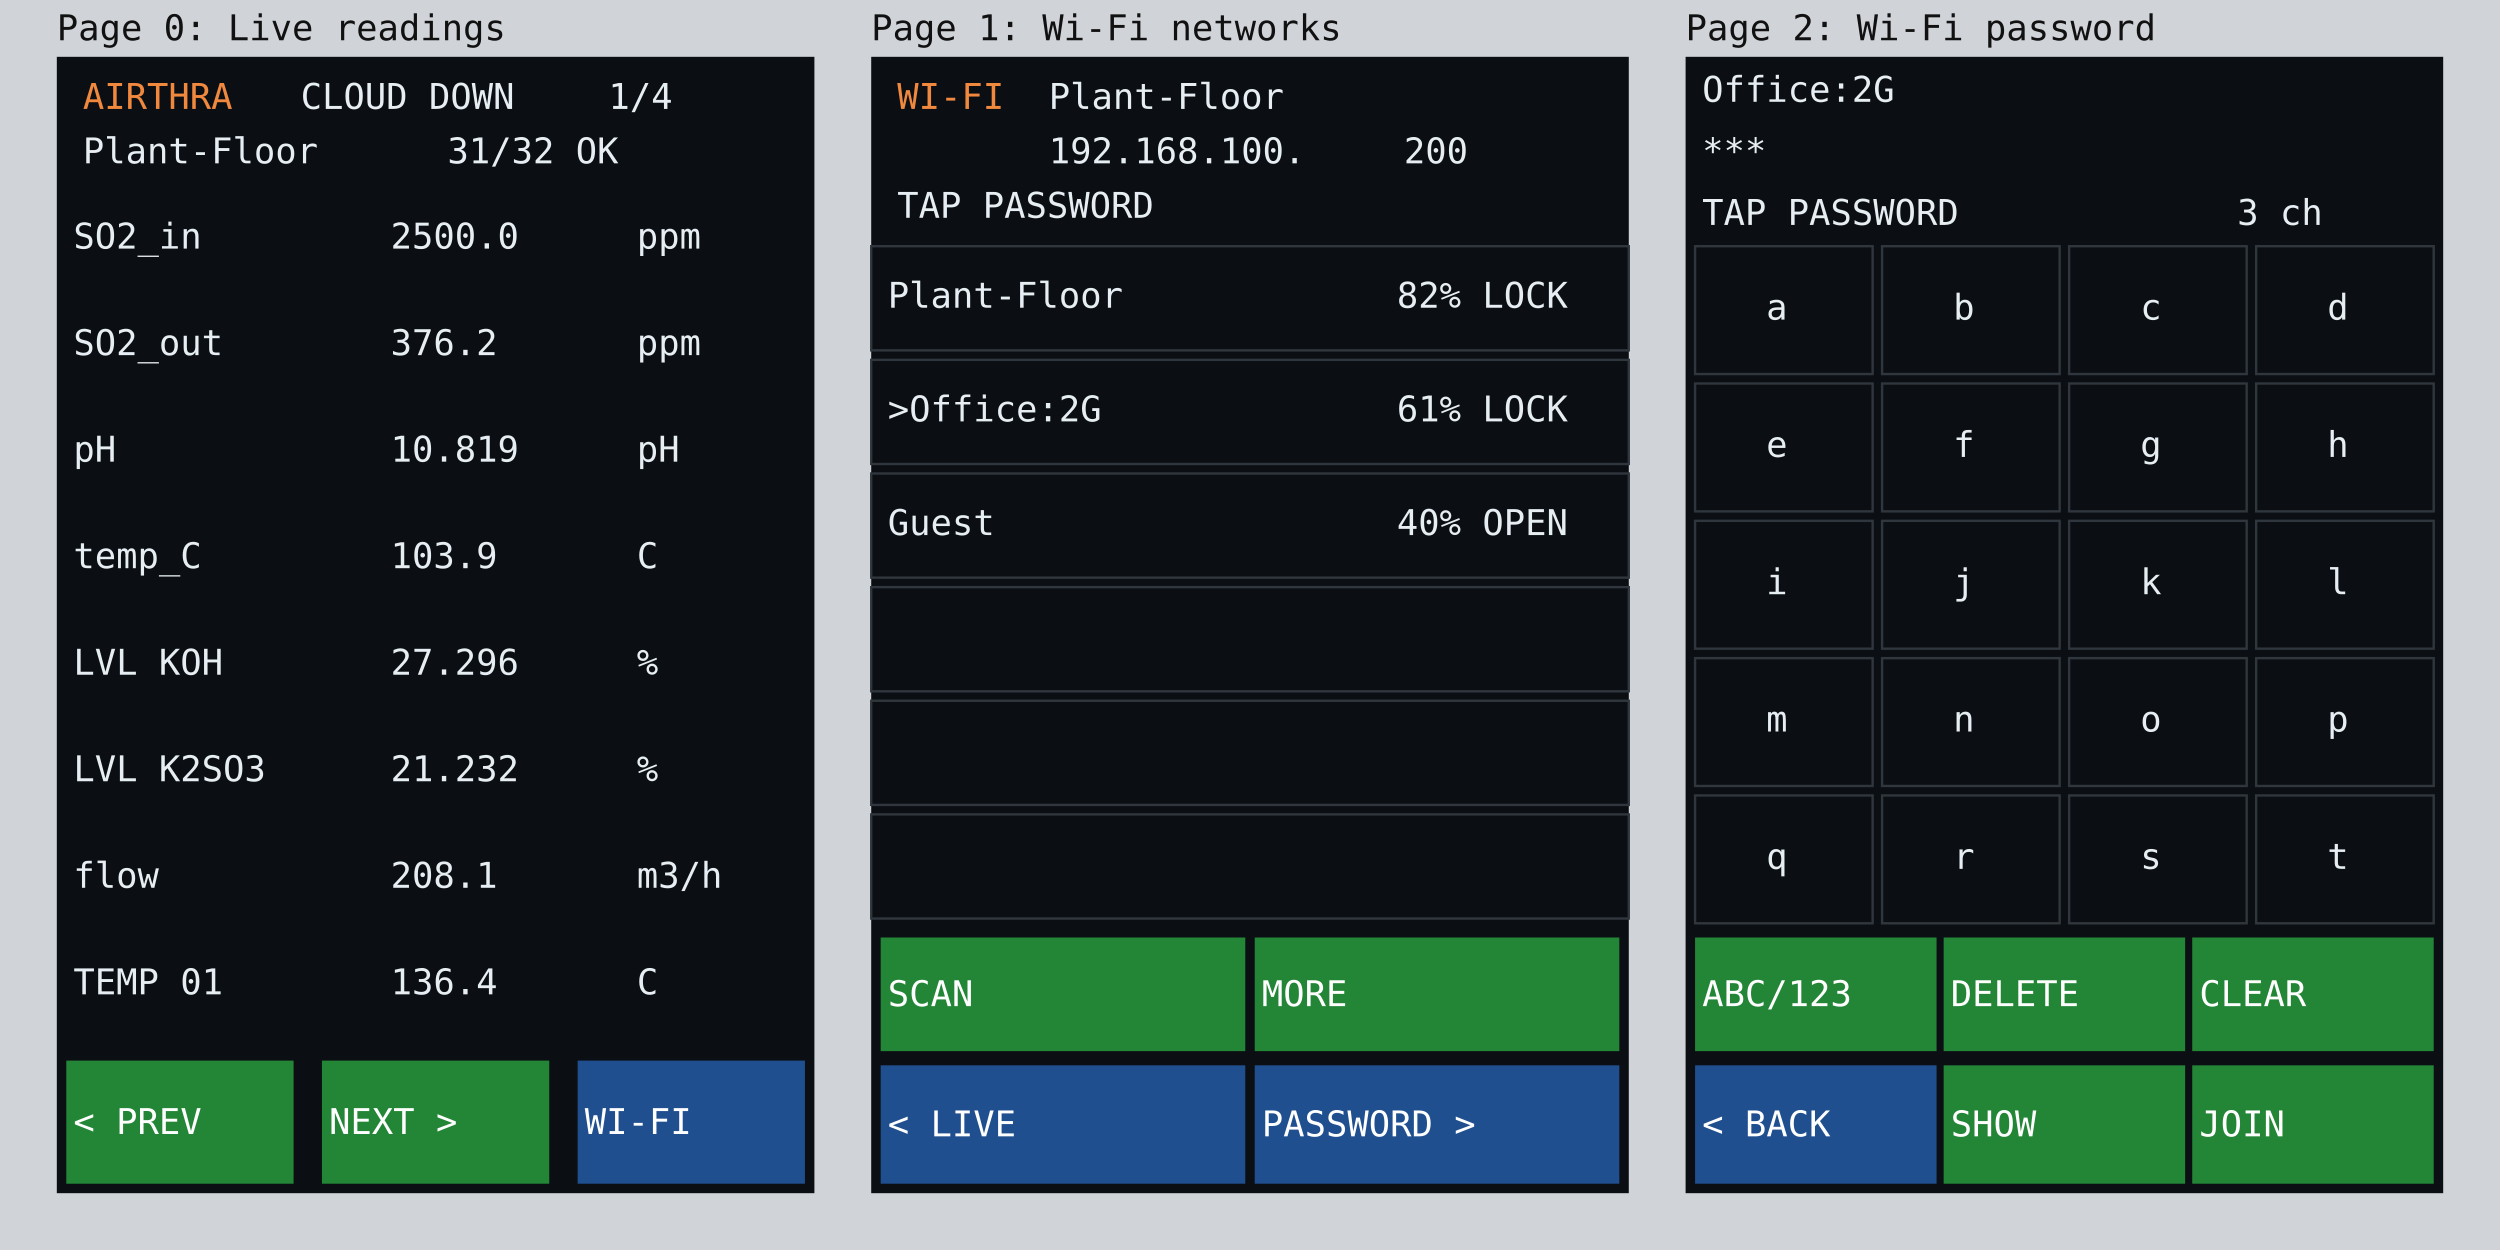
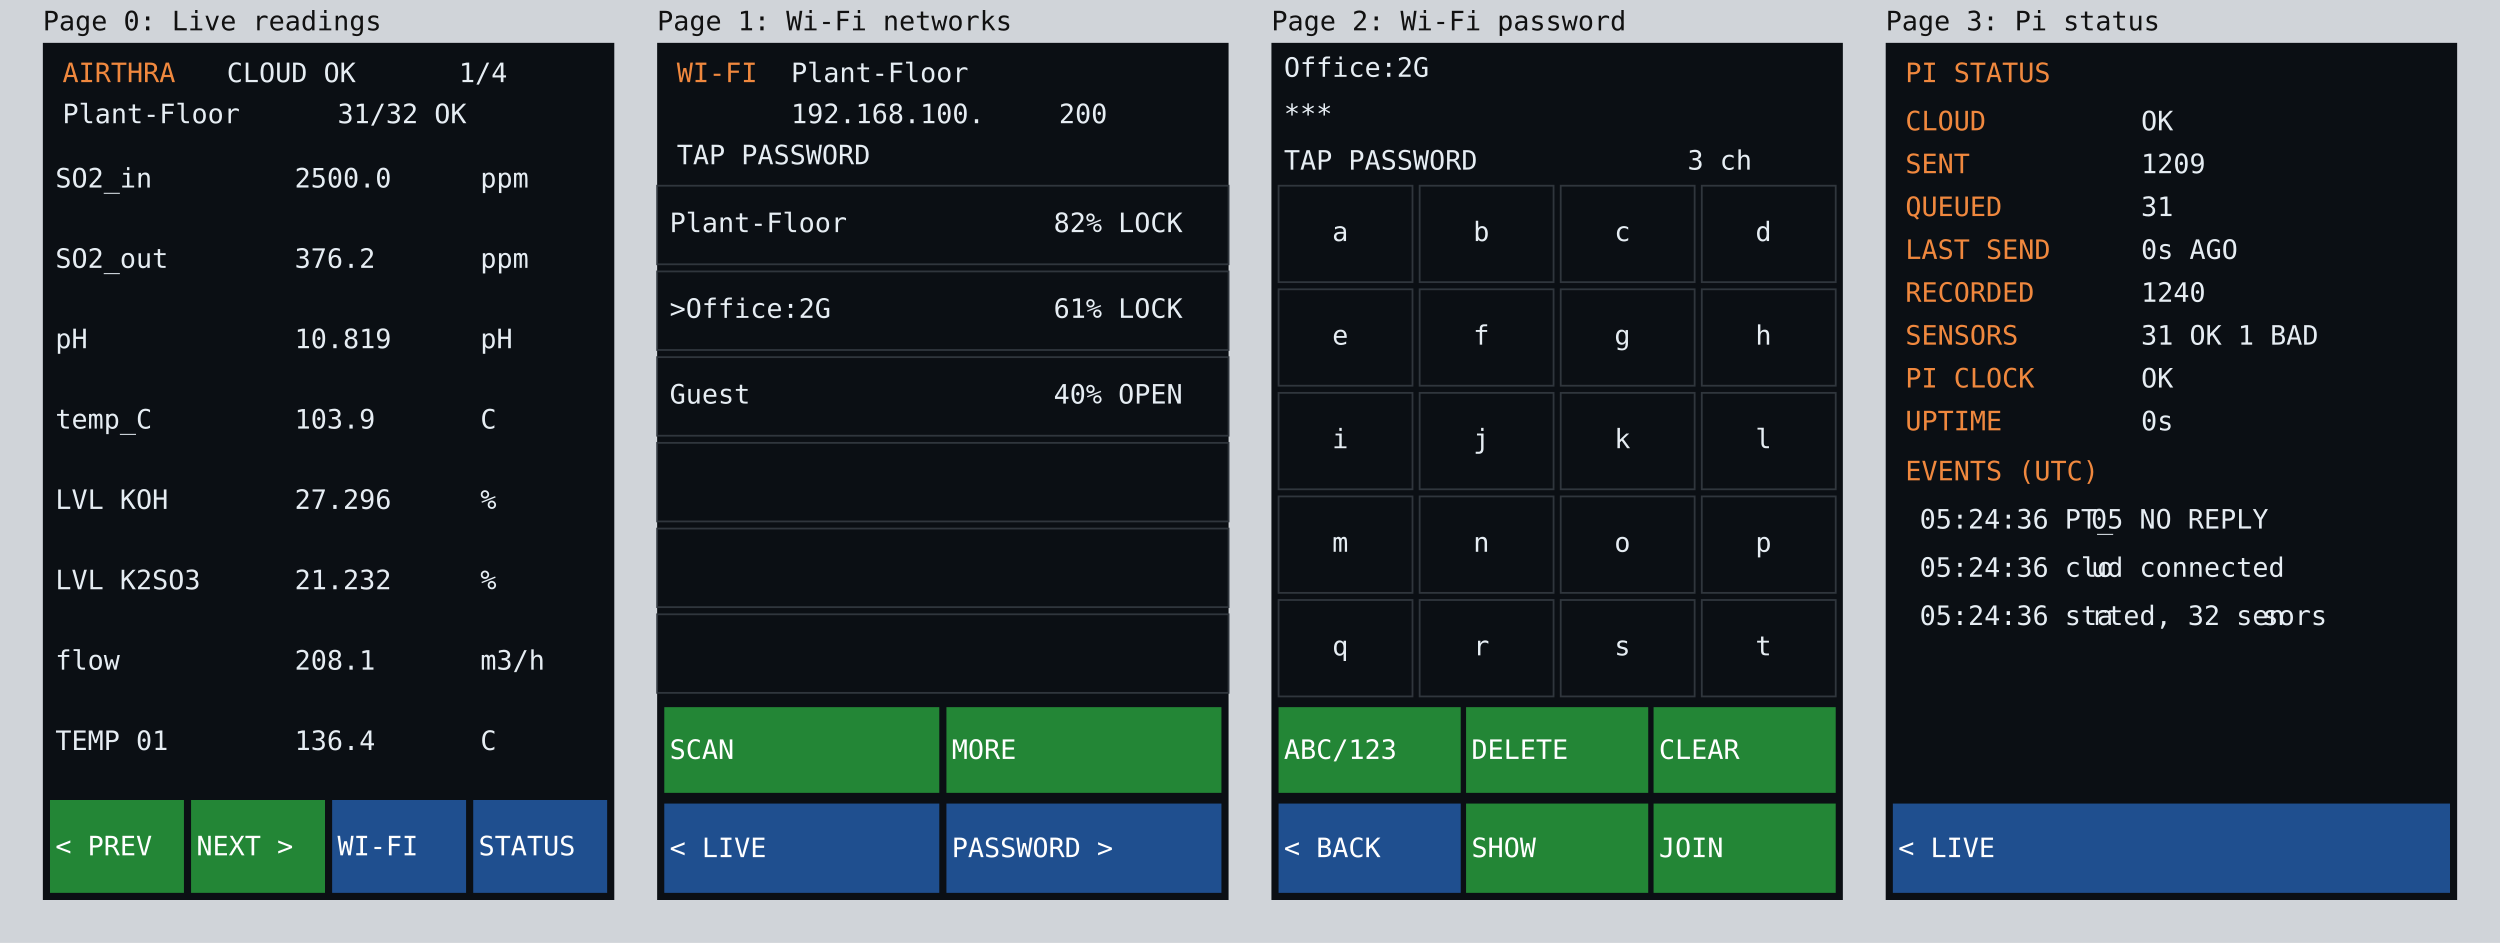
- <svg xmlns="http://www.w3.org/2000/svg" width="1056" height="528" viewBox="0 0 1056 528" font-family="monospace" font-size="15">
+ <svg xmlns="http://www.w3.org/2000/svg" width="1400" height="528" viewBox="0 0 1400 528" font-family="monospace" font-size="15">
  <rect width="100%" height="100%" fill="#d0d4d9" />
  <text x="24" y="17" fill="#111">Page 0: Live readings</text>
  <rect x="24" y="24" width="320" height="480" fill="#0b0f14" />
  <rect x="32" y="30" width="90" height="22" fill="none" stroke="none" />
  <text x="35" y="46" fill="#f0883e" xml:space="preserve">AIRTHRA</text>
  <rect x="124" y="30" width="110" height="22" fill="none" stroke="none" />
-   <text x="127" y="46" fill="#e6edf3" xml:space="preserve">CLOUD DOWN</text>
+   <text x="127" y="46" fill="#e6edf3" xml:space="preserve">CLOUD OK</text>
  <rect x="254" y="30" width="82" height="22" fill="none" stroke="none" />
  <text x="257" y="46" fill="#e6edf3" xml:space="preserve">1/4</text>
  <rect x="32" y="54" width="150" height="20" fill="none" stroke="none" />
  <text x="35" y="69" fill="#e6edf3" xml:space="preserve">Plant-Floor</text>
  <rect x="186" y="54" width="150" height="20" fill="none" stroke="none" />
  <text x="189" y="69" fill="#e6edf3" xml:space="preserve">31/32 OK</text>
  <rect x="28" y="80" width="130" height="40" fill="none" stroke="none" />
  <text x="31" y="105" fill="#e6edf3" xml:space="preserve">SO2_in</text>
  <rect x="162" y="80" width="100" height="40" fill="none" stroke="none" />
  <text x="165" y="105" fill="#e6edf3" xml:space="preserve">2500.0</text>
  <rect x="266" y="80" width="74" height="40" fill="none" stroke="none" />
  <text x="269" y="105" fill="#e6edf3" xml:space="preserve">ppm</text>
  <rect x="28" y="125" width="130" height="40" fill="none" stroke="none" />
  <text x="31" y="150" fill="#e6edf3" xml:space="preserve">SO2_out</text>
  <rect x="162" y="125" width="100" height="40" fill="none" stroke="none" />
  <text x="165" y="150" fill="#e6edf3" xml:space="preserve">376.2</text>
  <rect x="266" y="125" width="74" height="40" fill="none" stroke="none" />
  <text x="269" y="150" fill="#e6edf3" xml:space="preserve">ppm</text>
  <rect x="28" y="170" width="130" height="40" fill="none" stroke="none" />
  <text x="31" y="195" fill="#e6edf3" xml:space="preserve">pH</text>
  <rect x="162" y="170" width="100" height="40" fill="none" stroke="none" />
  <text x="165" y="195" fill="#e6edf3" xml:space="preserve">10.819</text>
  <rect x="266" y="170" width="74" height="40" fill="none" stroke="none" />
  <text x="269" y="195" fill="#e6edf3" xml:space="preserve">pH</text>
  <rect x="28" y="215" width="130" height="40" fill="none" stroke="none" />
  <text x="31" y="240" fill="#e6edf3" xml:space="preserve">temp_C</text>
  <rect x="162" y="215" width="100" height="40" fill="none" stroke="none" />
  <text x="165" y="240" fill="#e6edf3" xml:space="preserve">103.9</text>
  <rect x="266" y="215" width="74" height="40" fill="none" stroke="none" />
  <text x="269" y="240" fill="#e6edf3" xml:space="preserve">C</text>
  <rect x="28" y="260" width="130" height="40" fill="none" stroke="none" />
  <text x="31" y="285" fill="#e6edf3" xml:space="preserve">LVL KOH</text>
  <rect x="162" y="260" width="100" height="40" fill="none" stroke="none" />
  <text x="165" y="285" fill="#e6edf3" xml:space="preserve">27.296</text>
  <rect x="266" y="260" width="74" height="40" fill="none" stroke="none" />
  <text x="269" y="285" fill="#e6edf3" xml:space="preserve">%</text>
  <rect x="28" y="305" width="130" height="40" fill="none" stroke="none" />
  <text x="31" y="330" fill="#e6edf3" xml:space="preserve">LVL K2SO3</text>
  <rect x="162" y="305" width="100" height="40" fill="none" stroke="none" />
  <text x="165" y="330" fill="#e6edf3" xml:space="preserve">21.232</text>
  <rect x="266" y="305" width="74" height="40" fill="none" stroke="none" />
  <text x="269" y="330" fill="#e6edf3" xml:space="preserve">%</text>
  <rect x="28" y="350" width="130" height="40" fill="none" stroke="none" />
  <text x="31" y="375" fill="#e6edf3" xml:space="preserve">flow</text>
  <rect x="162" y="350" width="100" height="40" fill="none" stroke="none" />
  <text x="165" y="375" fill="#e6edf3" xml:space="preserve">208.1</text>
  <rect x="266" y="350" width="74" height="40" fill="none" stroke="none" />
  <text x="269" y="375" fill="#e6edf3" xml:space="preserve">m3/h</text>
  <rect x="28" y="395" width="130" height="40" fill="none" stroke="none" />
  <text x="31" y="420" fill="#e6edf3" xml:space="preserve">TEMP 01</text>
  <rect x="162" y="395" width="100" height="40" fill="none" stroke="none" />
  <text x="165" y="420" fill="#e6edf3" xml:space="preserve">136.4</text>
  <rect x="266" y="395" width="74" height="40" fill="none" stroke="none" />
  <text x="269" y="420" fill="#e6edf3" xml:space="preserve">C</text>
-   <rect x="28" y="448" width="96" height="52" fill="#238636" stroke="none" />
+   <rect x="28" y="448" width="75" height="52" fill="#238636" stroke="none" />
  <text x="31" y="479" fill="#fff" xml:space="preserve">&lt; PREV</text>
-   <rect x="136" y="448" width="96" height="52" fill="#238636" stroke="none" />
-   <text x="139" y="479" fill="#fff" xml:space="preserve">NEXT &gt;</text>
-   <rect x="244" y="448" width="96" height="52" fill="#1f4f8f" stroke="none" />
-   <text x="247" y="479" fill="#fff" xml:space="preserve">WI-FI</text>
+   <rect x="107" y="448" width="75" height="52" fill="#238636" stroke="none" />
+   <text x="110" y="479" fill="#fff" xml:space="preserve">NEXT &gt;</text>
+   <rect x="186" y="448" width="75" height="52" fill="#1f4f8f" stroke="none" />
+   <text x="189" y="479" fill="#fff" xml:space="preserve">WI-FI</text>
+   <rect x="265" y="448" width="75" height="52" fill="#1f4f8f" stroke="none" />
+   <text x="268" y="479" fill="#fff" xml:space="preserve">STATUS</text>
  <text x="368" y="17" fill="#111">Page 1: Wi-Fi networks</text>
  <rect x="368" y="24" width="320" height="480" fill="#0b0f14" />
  <rect x="376" y="30" width="60" height="22" fill="none" stroke="none" />
  <text x="379" y="46" fill="#f0883e" xml:space="preserve">WI-FI</text>
  <rect x="440" y="30" width="150" height="22" fill="none" stroke="none" />
  <text x="443" y="46" fill="#e6edf3" xml:space="preserve">Plant-Floor</text>
  <rect x="440" y="54" width="150" height="20" fill="none" stroke="none" />
  <text x="443" y="69" fill="#e6edf3" xml:space="preserve">192.168.100.</text>
  <rect x="590" y="54" width="40" height="20" fill="none" stroke="none" />
  <text x="593" y="69" fill="#e6edf3" xml:space="preserve">200</text>
  <rect x="376" y="76" width="304" height="22" fill="none" stroke="none" />
  <text x="379" y="92" fill="#e6edf3" xml:space="preserve">TAP PASSWORD</text>
  <rect x="372" y="104" width="200" height="42" fill="none" stroke="none" />
  <text x="375" y="130" fill="#e6edf3" xml:space="preserve">Plant-Floor</text>
  <rect x="578" y="104" width="106" height="42" fill="none" stroke="none" />
  <text x="581" y="130" fill="#e6edf3" xml:space="preserve"> 82% LOCK</text>
  <rect x="368" y="104" width="320" height="44" fill="none" stroke="#30363d" />
  <rect x="372" y="152" width="200" height="42" fill="none" stroke="none" />
  <text x="375" y="178" fill="#e6edf3" xml:space="preserve">&gt;Office:2G</text>
  <rect x="578" y="152" width="106" height="42" fill="none" stroke="none" />
  <text x="581" y="178" fill="#e6edf3" xml:space="preserve"> 61% LOCK</text>
  <rect x="368" y="152" width="320" height="44" fill="none" stroke="#30363d" />
  <rect x="372" y="200" width="200" height="42" fill="none" stroke="none" />
  <text x="375" y="226" fill="#e6edf3" xml:space="preserve">Guest</text>
  <rect x="578" y="200" width="106" height="42" fill="none" stroke="none" />
  <text x="581" y="226" fill="#e6edf3" xml:space="preserve"> 40% OPEN</text>
  <rect x="368" y="200" width="320" height="44" fill="none" stroke="#30363d" />
  <rect x="372" y="248" width="200" height="42" fill="none" stroke="none" />
  <rect x="578" y="248" width="106" height="42" fill="none" stroke="none" />
  <rect x="368" y="248" width="320" height="44" fill="none" stroke="#30363d" />
  <rect x="372" y="296" width="200" height="42" fill="none" stroke="none" />
  <rect x="578" y="296" width="106" height="42" fill="none" stroke="none" />
  <rect x="368" y="296" width="320" height="44" fill="none" stroke="#30363d" />
  <rect x="372" y="344" width="200" height="42" fill="none" stroke="none" />
  <rect x="578" y="344" width="106" height="42" fill="none" stroke="none" />
  <rect x="368" y="344" width="320" height="44" fill="none" stroke="#30363d" />
  <rect x="372" y="396" width="154" height="48" fill="#238636" stroke="none" />
  <text x="375" y="425" fill="#fff" xml:space="preserve">SCAN</text>
  <rect x="530" y="396" width="154" height="48" fill="#238636" stroke="none" />
  <text x="533" y="425" fill="#fff" xml:space="preserve">MORE</text>
  <rect x="372" y="450" width="154" height="50" fill="#1f4f8f" stroke="none" />
  <text x="375" y="480" fill="#fff" xml:space="preserve">&lt; LIVE</text>
  <rect x="530" y="450" width="154" height="50" fill="#1f4f8f" stroke="none" />
  <text x="533" y="480" fill="#fff" xml:space="preserve">PASSWORD &gt;</text>
  <text x="712" y="17" fill="#111">Page 2: Wi-Fi password</text>
  <rect x="712" y="24" width="320" height="480" fill="#0b0f14" />
  <rect x="716" y="28" width="102" height="20" fill="none" stroke="none" />
  <text x="719" y="43" fill="#e6edf3" xml:space="preserve">Office:2G</text>
  <rect x="821" y="28" width="102" height="20" fill="none" stroke="none" />
  <rect x="926" y="28" width="102" height="20" fill="none" stroke="none" />
  <rect x="716" y="52" width="154" height="24" fill="none" stroke="none" />
  <text x="719" y="69" fill="#e6edf3" xml:space="preserve">***</text>
  <rect x="874" y="52" width="154" height="24" fill="none" stroke="none" />
  <rect x="716" y="80" width="200" height="20" fill="none" stroke="none" />
  <text x="719" y="95" fill="#e6edf3" xml:space="preserve">TAP PASSWORD</text>
  <rect x="942" y="80" width="86" height="20" fill="none" stroke="none" />
  <text x="945" y="95" fill="#e6edf3" xml:space="preserve">3 ch</text>
  <rect x="734" y="118" width="40" height="24" fill="none" stroke="none" />
  <text x="737" y="135" fill="#e6edf3" xml:space="preserve"> a</text>
  <rect x="716" y="104" width="75" height="54" fill="none" stroke="#30363d" />
  <rect x="813" y="118" width="40" height="24" fill="none" stroke="none" />
  <text x="816" y="135" fill="#e6edf3" xml:space="preserve"> b</text>
  <rect x="795" y="104" width="75" height="54" fill="none" stroke="#30363d" />
  <rect x="892" y="118" width="40" height="24" fill="none" stroke="none" />
  <text x="895" y="135" fill="#e6edf3" xml:space="preserve"> c</text>
  <rect x="874" y="104" width="75" height="54" fill="none" stroke="#30363d" />
  <rect x="971" y="118" width="40" height="24" fill="none" stroke="none" />
  <text x="974" y="135" fill="#e6edf3" xml:space="preserve"> d</text>
  <rect x="953" y="104" width="75" height="54" fill="none" stroke="#30363d" />
  <rect x="734" y="176" width="40" height="24" fill="none" stroke="none" />
  <text x="737" y="193" fill="#e6edf3" xml:space="preserve"> e</text>
  <rect x="716" y="162" width="75" height="54" fill="none" stroke="#30363d" />
  <rect x="813" y="176" width="40" height="24" fill="none" stroke="none" />
  <text x="816" y="193" fill="#e6edf3" xml:space="preserve"> f</text>
  <rect x="795" y="162" width="75" height="54" fill="none" stroke="#30363d" />
  <rect x="892" y="176" width="40" height="24" fill="none" stroke="none" />
  <text x="895" y="193" fill="#e6edf3" xml:space="preserve"> g</text>
  <rect x="874" y="162" width="75" height="54" fill="none" stroke="#30363d" />
  <rect x="971" y="176" width="40" height="24" fill="none" stroke="none" />
  <text x="974" y="193" fill="#e6edf3" xml:space="preserve"> h</text>
  <rect x="953" y="162" width="75" height="54" fill="none" stroke="#30363d" />
  <rect x="734" y="234" width="40" height="24" fill="none" stroke="none" />
  <text x="737" y="251" fill="#e6edf3" xml:space="preserve"> i</text>
  <rect x="716" y="220" width="75" height="54" fill="none" stroke="#30363d" />
  <rect x="813" y="234" width="40" height="24" fill="none" stroke="none" />
  <text x="816" y="251" fill="#e6edf3" xml:space="preserve"> j</text>
  <rect x="795" y="220" width="75" height="54" fill="none" stroke="#30363d" />
  <rect x="892" y="234" width="40" height="24" fill="none" stroke="none" />
  <text x="895" y="251" fill="#e6edf3" xml:space="preserve"> k</text>
  <rect x="874" y="220" width="75" height="54" fill="none" stroke="#30363d" />
  <rect x="971" y="234" width="40" height="24" fill="none" stroke="none" />
  <text x="974" y="251" fill="#e6edf3" xml:space="preserve"> l</text>
  <rect x="953" y="220" width="75" height="54" fill="none" stroke="#30363d" />
  <rect x="734" y="292" width="40" height="24" fill="none" stroke="none" />
  <text x="737" y="309" fill="#e6edf3" xml:space="preserve"> m</text>
  <rect x="716" y="278" width="75" height="54" fill="none" stroke="#30363d" />
  <rect x="813" y="292" width="40" height="24" fill="none" stroke="none" />
  <text x="816" y="309" fill="#e6edf3" xml:space="preserve"> n</text>
  <rect x="795" y="278" width="75" height="54" fill="none" stroke="#30363d" />
  <rect x="892" y="292" width="40" height="24" fill="none" stroke="none" />
  <text x="895" y="309" fill="#e6edf3" xml:space="preserve"> o</text>
  <rect x="874" y="278" width="75" height="54" fill="none" stroke="#30363d" />
  <rect x="971" y="292" width="40" height="24" fill="none" stroke="none" />
  <text x="974" y="309" fill="#e6edf3" xml:space="preserve"> p</text>
  <rect x="953" y="278" width="75" height="54" fill="none" stroke="#30363d" />
  <rect x="734" y="350" width="40" height="24" fill="none" stroke="none" />
  <text x="737" y="367" fill="#e6edf3" xml:space="preserve"> q</text>
  <rect x="716" y="336" width="75" height="54" fill="none" stroke="#30363d" />
  <rect x="813" y="350" width="40" height="24" fill="none" stroke="none" />
  <text x="816" y="367" fill="#e6edf3" xml:space="preserve"> r</text>
  <rect x="795" y="336" width="75" height="54" fill="none" stroke="#30363d" />
  <rect x="892" y="350" width="40" height="24" fill="none" stroke="none" />
  <text x="895" y="367" fill="#e6edf3" xml:space="preserve"> s</text>
  <rect x="874" y="336" width="75" height="54" fill="none" stroke="#30363d" />
  <rect x="971" y="350" width="40" height="24" fill="none" stroke="none" />
  <text x="974" y="367" fill="#e6edf3" xml:space="preserve"> t</text>
  <rect x="953" y="336" width="75" height="54" fill="none" stroke="#30363d" />
  <rect x="716" y="396" width="102" height="48" fill="#238636" stroke="none" />
  <text x="719" y="425" fill="#fff" xml:space="preserve">ABC/123</text>
  <rect x="821" y="396" width="102" height="48" fill="#238636" stroke="none" />
  <text x="824" y="425" fill="#fff" xml:space="preserve">DELETE</text>
  <rect x="926" y="396" width="102" height="48" fill="#238636" stroke="none" />
  <text x="929" y="425" fill="#fff" xml:space="preserve">CLEAR</text>
  <rect x="716" y="450" width="102" height="50" fill="#1f4f8f" stroke="none" />
  <text x="719" y="480" fill="#fff" xml:space="preserve">&lt; BACK</text>
  <rect x="821" y="450" width="102" height="50" fill="#238636" stroke="none" />
  <text x="824" y="480" fill="#fff" xml:space="preserve">SHOW</text>
  <rect x="926" y="450" width="102" height="50" fill="#238636" stroke="none" />
  <text x="929" y="480" fill="#fff" xml:space="preserve">JOIN</text>
+   <text x="1056" y="17" fill="#111">Page 3: Pi status</text>
+   <rect x="1056" y="24" width="320" height="480" fill="#0b0f14" />
+   <rect x="1064" y="30" width="120" height="22" fill="none" stroke="none" />
+   <text x="1067" y="46" fill="#f0883e" xml:space="preserve">PI STATUS</text>
+   <rect x="1064" y="58" width="120" height="20" fill="none" stroke="none" />
+   <text x="1067" y="73" fill="#f0883e" xml:space="preserve">CLOUD</text>
+   <rect x="1196" y="58" width="176" height="20" fill="none" stroke="none" />
+   <text x="1199" y="73" fill="#e6edf3" xml:space="preserve">OK</text>
+   <rect x="1064" y="82" width="120" height="20" fill="none" stroke="none" />
+   <text x="1067" y="97" fill="#f0883e" xml:space="preserve">SENT</text>
+   <rect x="1196" y="82" width="176" height="20" fill="none" stroke="none" />
+   <text x="1199" y="97" fill="#e6edf3" xml:space="preserve">1209</text>
+   <rect x="1064" y="106" width="120" height="20" fill="none" stroke="none" />
+   <text x="1067" y="121" fill="#f0883e" xml:space="preserve">QUEUED</text>
+   <rect x="1196" y="106" width="176" height="20" fill="none" stroke="none" />
+   <text x="1199" y="121" fill="#e6edf3" xml:space="preserve">31</text>
+   <rect x="1064" y="130" width="120" height="20" fill="none" stroke="none" />
+   <text x="1067" y="145" fill="#f0883e" xml:space="preserve">LAST SEND</text>
+   <rect x="1196" y="130" width="176" height="20" fill="none" stroke="none" />
+   <text x="1199" y="145" fill="#e6edf3" xml:space="preserve">0s AGO</text>
+   <rect x="1064" y="154" width="120" height="20" fill="none" stroke="none" />
+   <text x="1067" y="169" fill="#f0883e" xml:space="preserve">RECORDED</text>
+   <rect x="1196" y="154" width="176" height="20" fill="none" stroke="none" />
+   <text x="1199" y="169" fill="#e6edf3" xml:space="preserve">1240</text>
+   <rect x="1064" y="178" width="120" height="20" fill="none" stroke="none" />
+   <text x="1067" y="193" fill="#f0883e" xml:space="preserve">SENSORS</text>
+   <rect x="1196" y="178" width="176" height="20" fill="none" stroke="none" />
+   <text x="1199" y="193" fill="#e6edf3" xml:space="preserve">31 OK 1 BAD</text>
+   <rect x="1064" y="202" width="120" height="20" fill="none" stroke="none" />
+   <text x="1067" y="217" fill="#f0883e" xml:space="preserve">PI CLOCK</text>
+   <rect x="1196" y="202" width="176" height="20" fill="none" stroke="none" />
+   <text x="1199" y="217" fill="#e6edf3" xml:space="preserve">OK</text>
+   <rect x="1064" y="226" width="120" height="20" fill="none" stroke="none" />
+   <text x="1067" y="241" fill="#f0883e" xml:space="preserve">UPTIME</text>
+   <rect x="1196" y="226" width="176" height="20" fill="none" stroke="none" />
+   <text x="1199" y="241" fill="#e6edf3" xml:space="preserve">0s</text>
+   <rect x="1064" y="254" width="160" height="20" fill="none" stroke="none" />
+   <text x="1067" y="269" fill="#f0883e" xml:space="preserve">EVENTS (UTC)</text>
+   <rect x="1072" y="280" width="96" height="22" fill="none" stroke="none" />
+   <text x="1075" y="296" fill="#e6edf3" xml:space="preserve">05:24:36 PT_</text>
+   <rect x="1168" y="280" width="96" height="22" fill="none" stroke="none" />
+   <text x="1171" y="296" fill="#e6edf3" xml:space="preserve">05 NO REPLY</text>
+   <rect x="1264" y="280" width="96" height="22" fill="none" stroke="none" />
+   <rect x="1072" y="307" width="96" height="22" fill="none" stroke="none" />
+   <text x="1075" y="323" fill="#e6edf3" xml:space="preserve">05:24:36 clo</text>
+   <rect x="1168" y="307" width="96" height="22" fill="none" stroke="none" />
+   <text x="1171" y="323" fill="#e6edf3" xml:space="preserve">ud connected</text>
+   <rect x="1264" y="307" width="96" height="22" fill="none" stroke="none" />
+   <rect x="1072" y="334" width="96" height="22" fill="none" stroke="none" />
+   <text x="1075" y="350" fill="#e6edf3" xml:space="preserve">05:24:36 sta</text>
+   <rect x="1168" y="334" width="96" height="22" fill="none" stroke="none" />
+   <text x="1171" y="350" fill="#e6edf3" xml:space="preserve">rted, 32 sen</text>
+   <rect x="1264" y="334" width="96" height="22" fill="none" stroke="none" />
+   <text x="1267" y="350" fill="#e6edf3" xml:space="preserve">sors</text>
+   <rect x="1072" y="361" width="96" height="22" fill="none" stroke="none" />
+   <rect x="1168" y="361" width="96" height="22" fill="none" stroke="none" />
+   <rect x="1264" y="361" width="96" height="22" fill="none" stroke="none" />
+   <rect x="1072" y="388" width="96" height="22" fill="none" stroke="none" />
+   <rect x="1168" y="388" width="96" height="22" fill="none" stroke="none" />
+   <rect x="1264" y="388" width="96" height="22" fill="none" stroke="none" />
+   <rect x="1072" y="415" width="96" height="22" fill="none" stroke="none" />
+   <rect x="1168" y="415" width="96" height="22" fill="none" stroke="none" />
+   <rect x="1264" y="415" width="96" height="22" fill="none" stroke="none" />
+   <rect x="1060" y="450" width="312" height="50" fill="#1f4f8f" stroke="none" />
+   <text x="1063" y="480" fill="#fff" xml:space="preserve">&lt; LIVE</text>
</svg>
